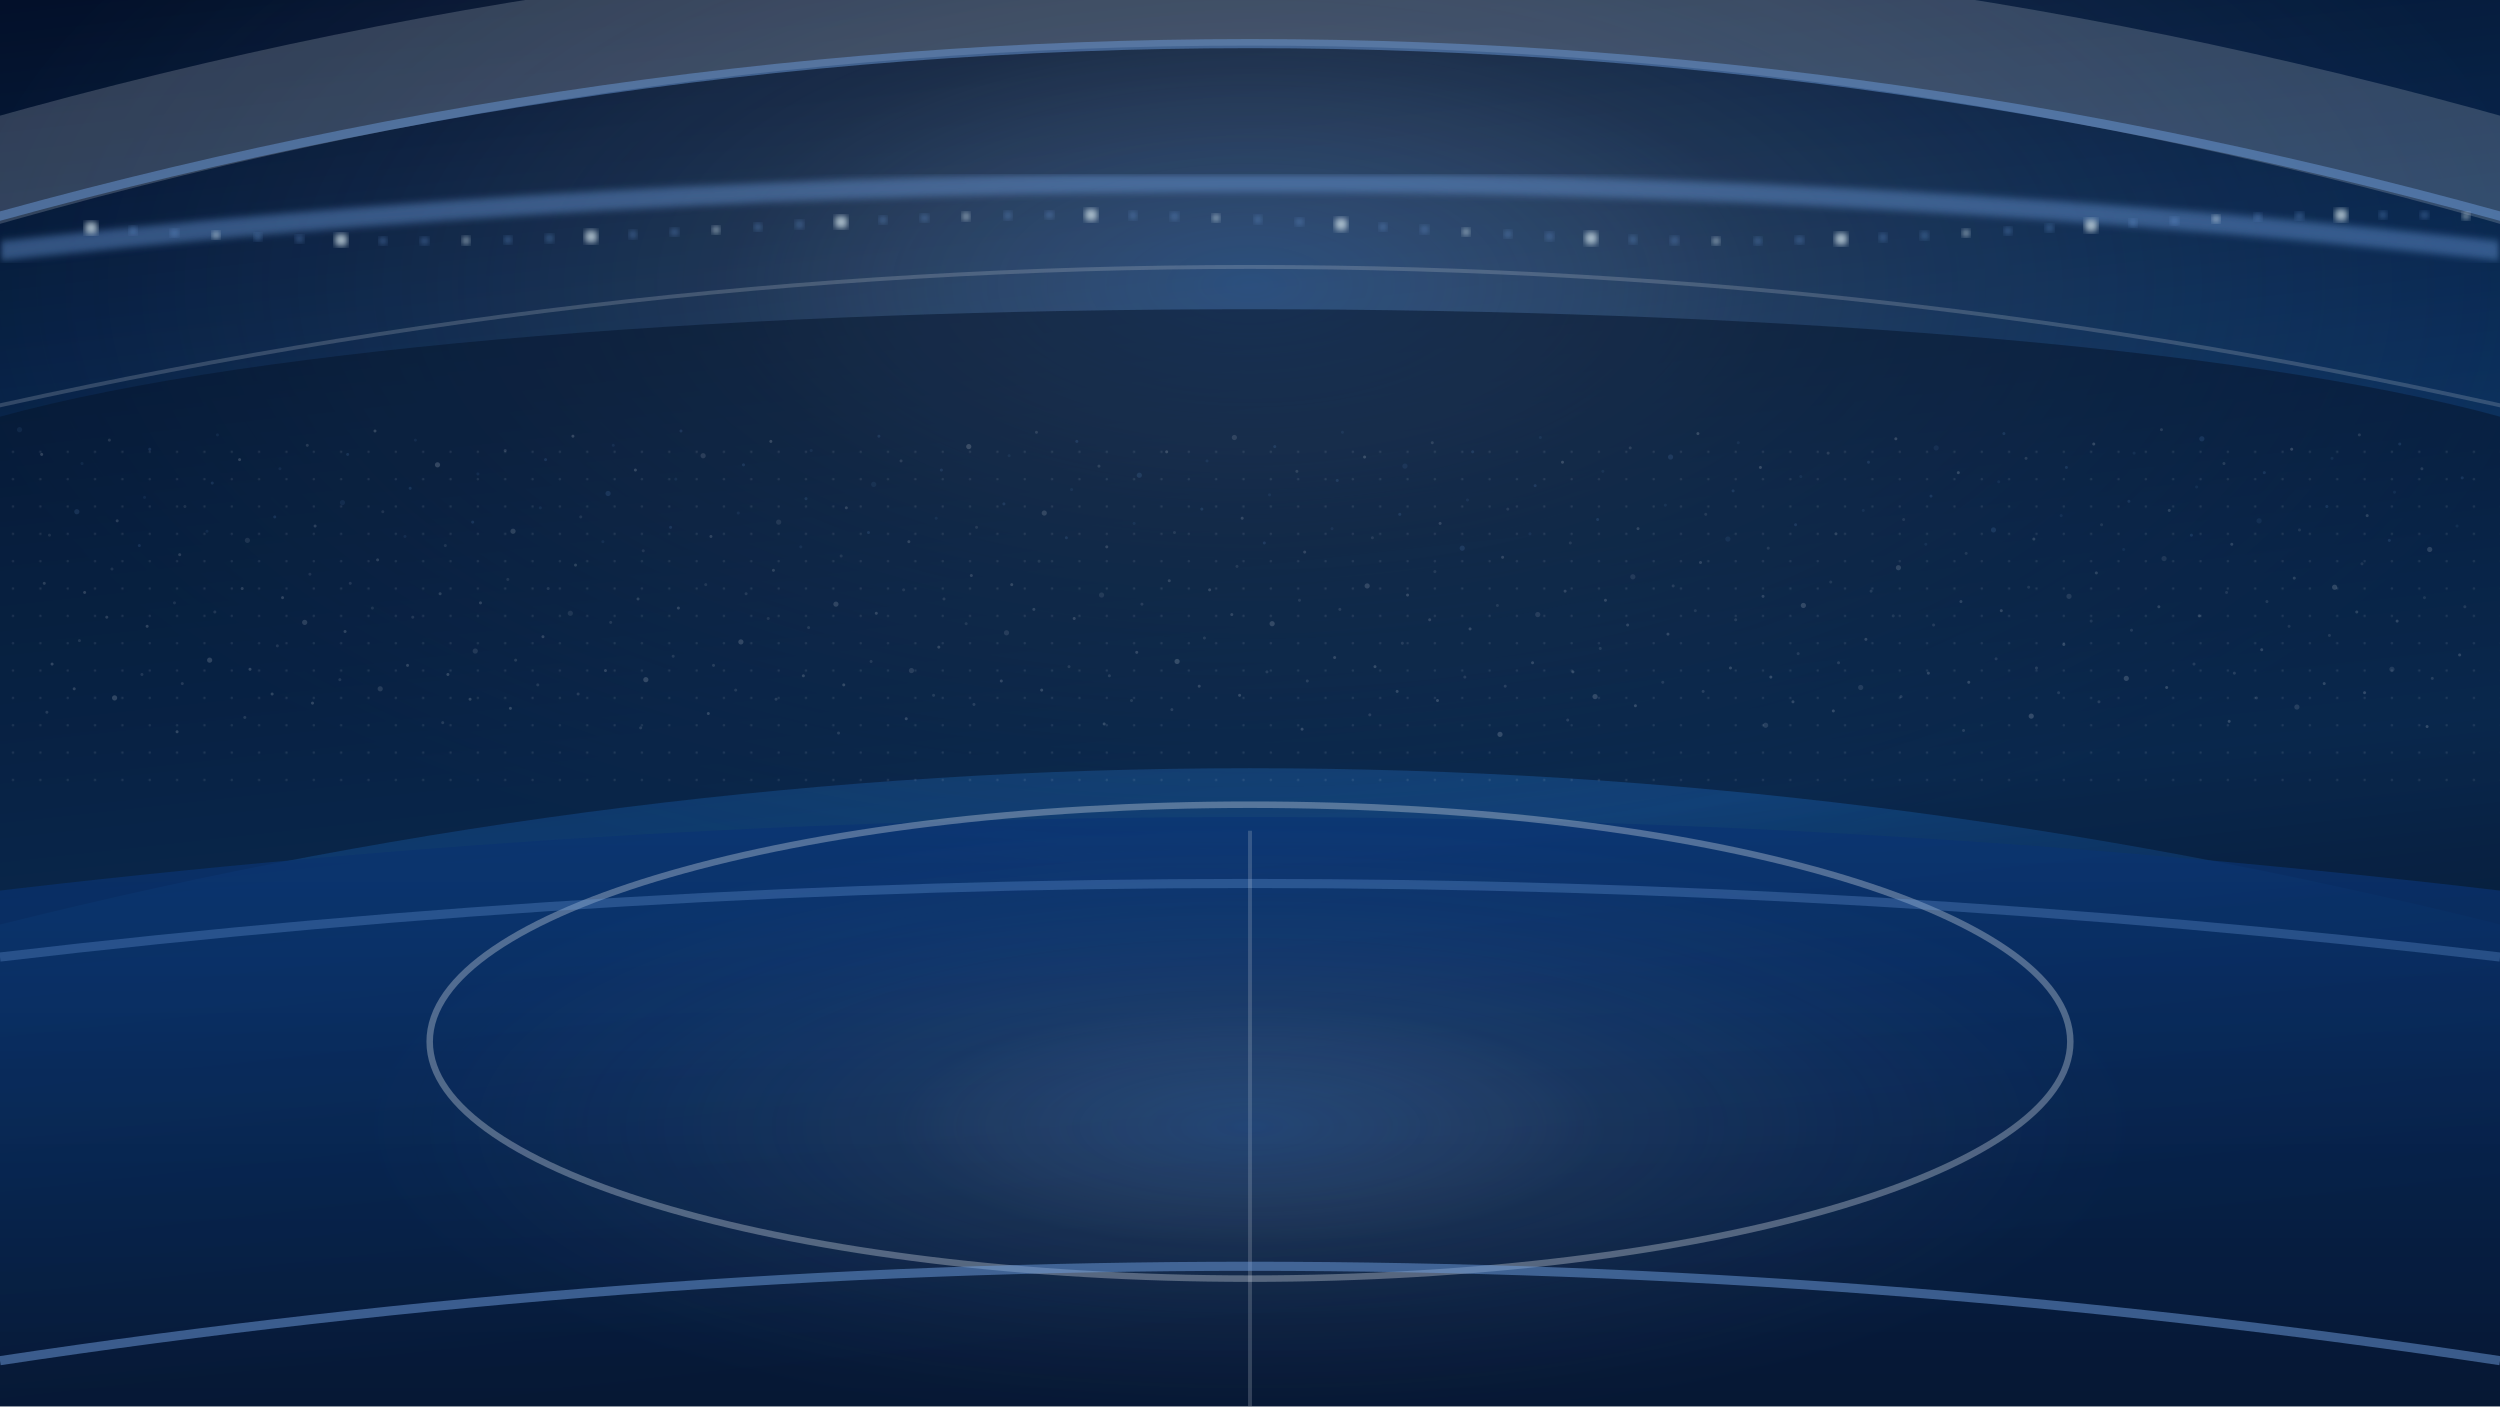
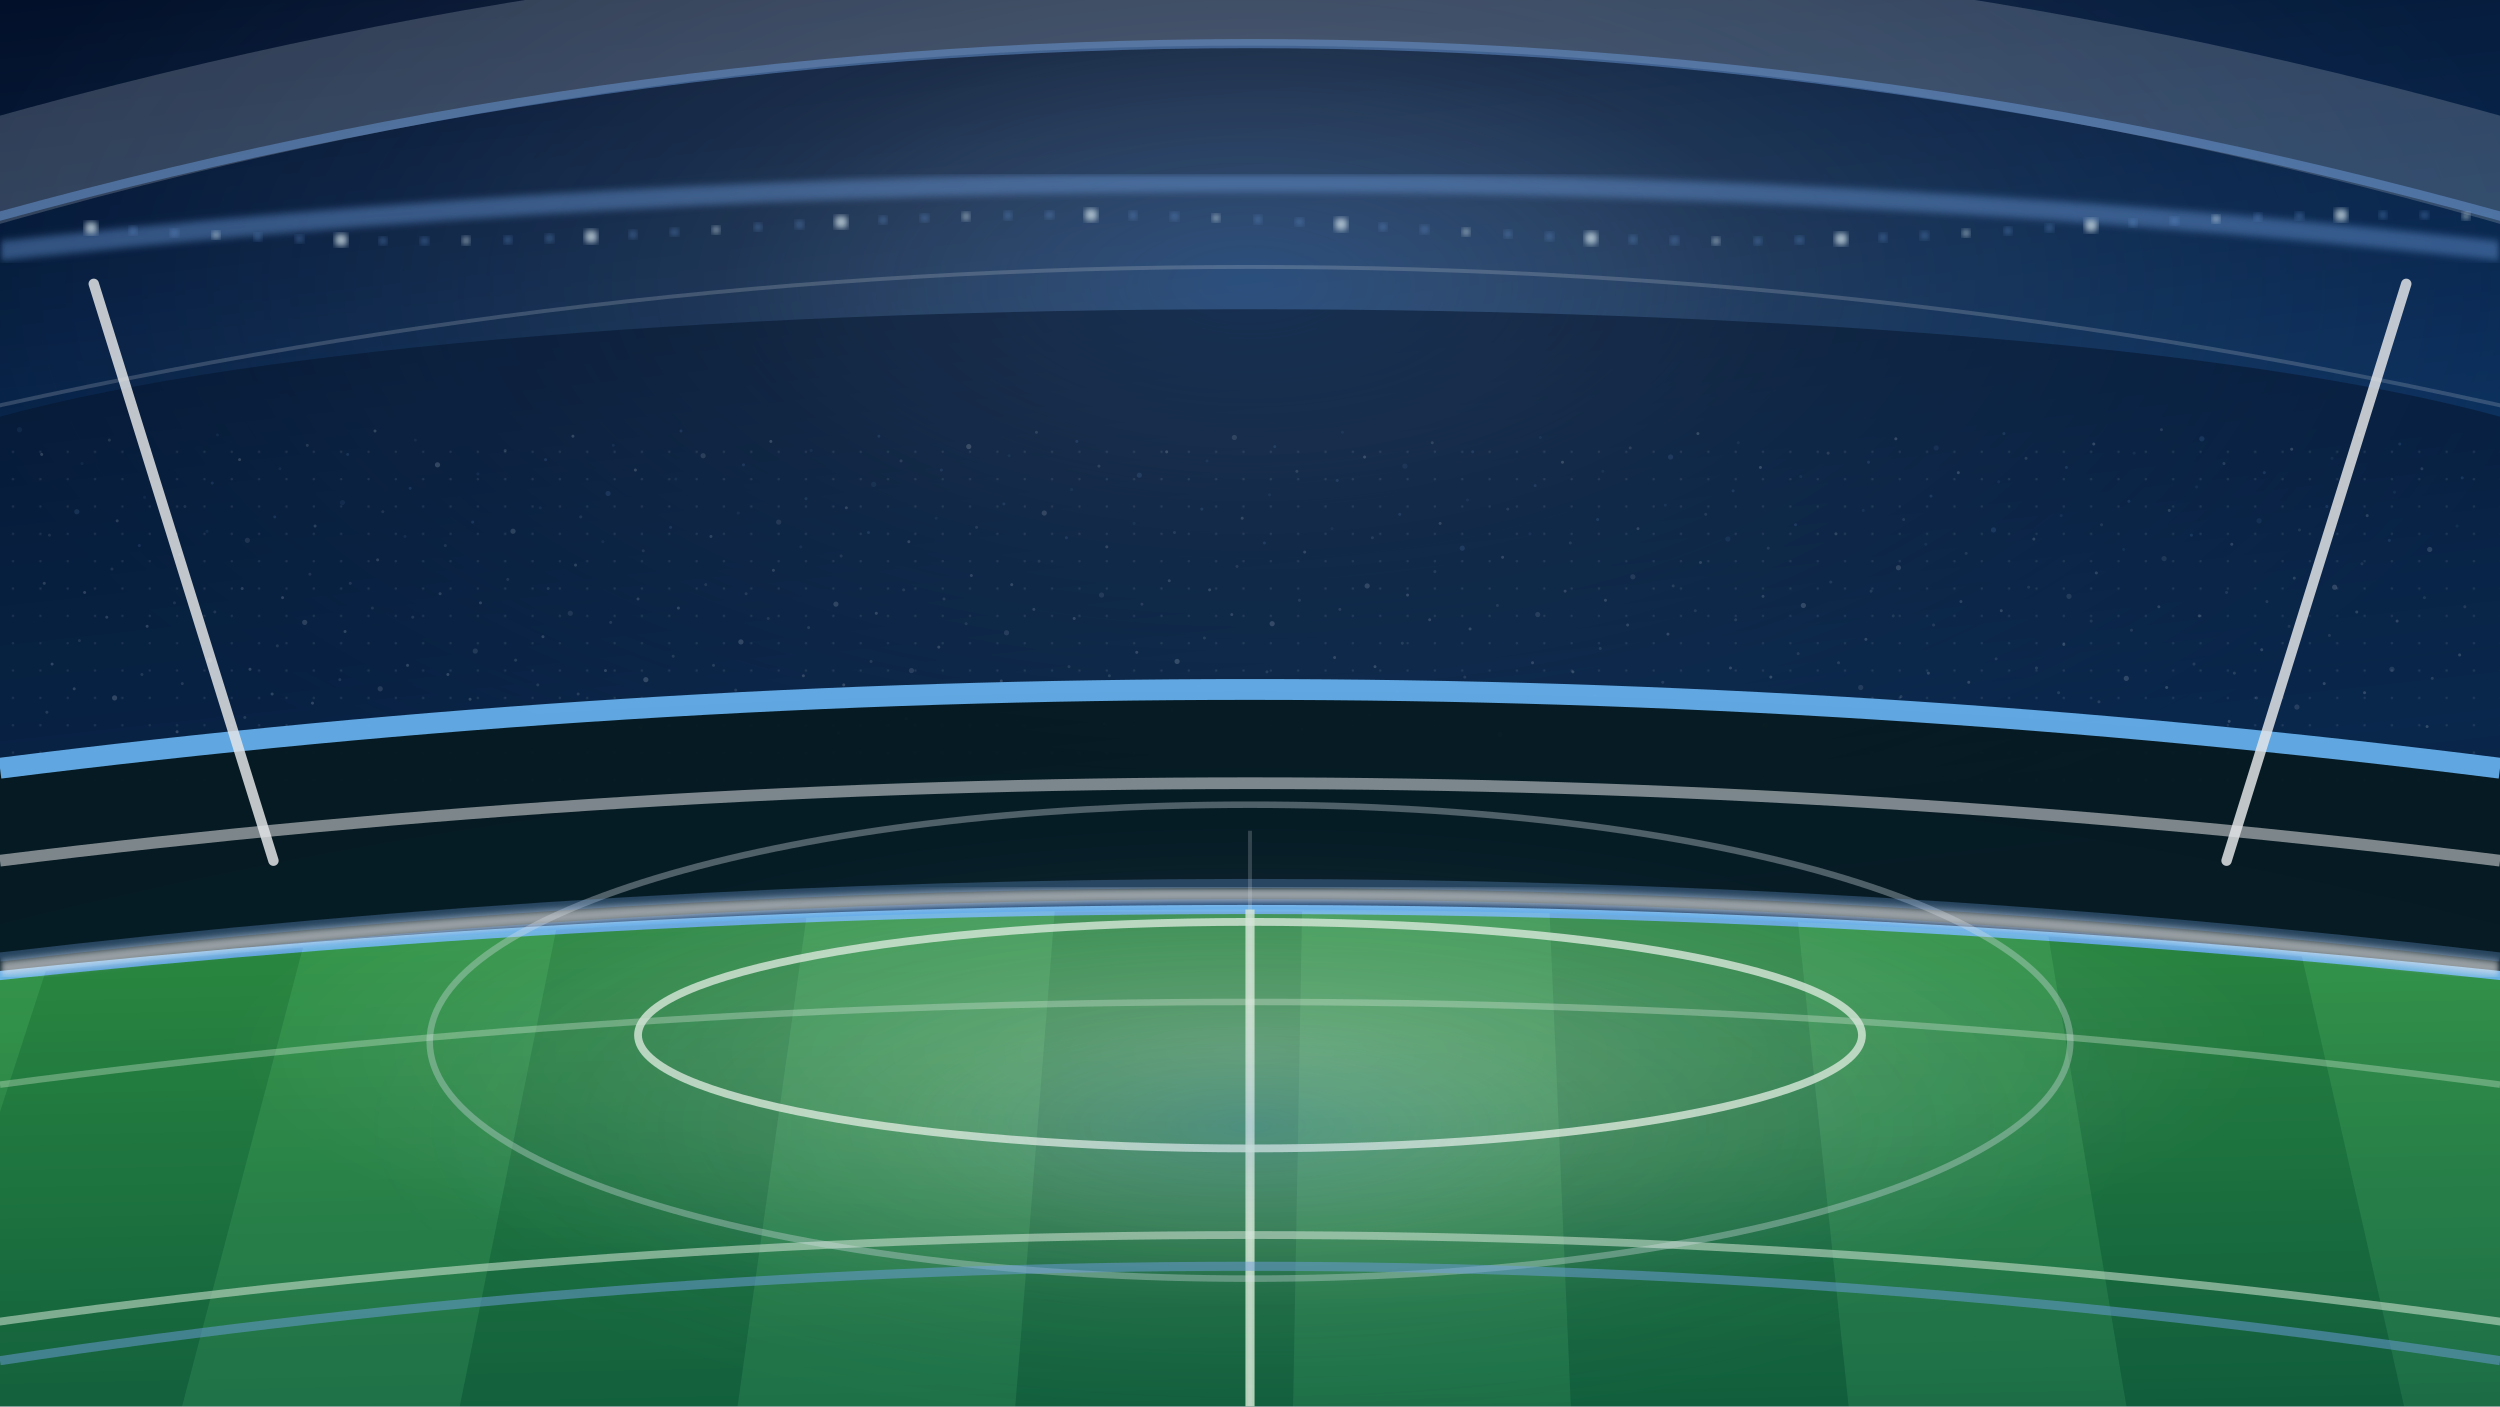
<svg xmlns="http://www.w3.org/2000/svg" viewBox="0 0 1920 1080" preserveAspectRatio="xMidYMid slice" role="img" aria-label="خلفية أضواء البث التلفزيوني بلا نص أو عناصر تفاعلية">
  <defs>
    <linearGradient id="sky" x2=".2" y2="1">
      <stop offset="0" stop-color="#03112b" />
      <stop offset=".68" stop-color="#10437c" />
      <stop offset="1" stop-color="#06162f" />
    </linearGradient>
    <radialGradient id="halo">
      <stop offset="0" stop-color="#7aaff4" stop-opacity=".35" />
      <stop offset=".4" stop-color="#f5faff" stop-opacity=".11" />
      <stop offset="1" stop-color="#7aaff4" stop-opacity="0" />
    </radialGradient>
    <linearGradient id="pitch" x2="0" y2="1">
      <stop stop-color="#0b397c" />
      <stop offset="1" stop-color="#06162f" />
    </linearGradient>
    <filter id="glow">
      <feGaussianBlur stdDeviation="3" />
    </filter>
    <pattern id="dots" width="21" height="21" patternUnits="userSpaceOnUse">
      <circle cx="10" cy="11" r="1" fill="#f5faff" opacity=".15" />
    </pattern>
  </defs>
  <rect width="1920" height="1080" fill="url(#sky)" />
  <ellipse cx="960" cy="220" rx="990" ry="480" fill="url(#halo)" />
  <path d="M-100 160 Q960 -170 2020 160" fill="none" stroke="#f5faff" stroke-opacity=".20" stroke-width="80" />
  <path d="M-100 195 Q960 -128 2020 195" fill="none" stroke="#7aaff4" stroke-opacity=".47" stroke-width="7" />
  <path d="M-60 325 Q960 85 1980 325" fill="none" stroke="#ffffff" stroke-opacity=".19" stroke-width="3" />
  <path d="M0 320 C400 210 1520 210 1920 320 L1920 710 Q960 470 0 710Z" fill="#06162f" fill-opacity=".55" />
  <rect x="0" y="330" width="1920" height="280" fill="url(#dots)" opacity=".6" />
  <circle cx="15" cy="330" r="2" fill="#7aaff4" opacity="0.09" />
  <circle cx="142" cy="389" r="1.15" fill="#f5faff" opacity="0.105" />
  <circle cx="269" cy="448" r="1.15" fill="#f5faff" opacity="0.12" />
  <circle cx="396" cy="507" r="1.15" fill="#f5faff" opacity="0.135" />
  <circle cx="523" cy="331" r="1.15" fill="#7aaff4" opacity="0.15" />
  <circle cx="650" cy="390" r="1.15" fill="#f5faff" opacity="0.165" />
  <circle cx="777" cy="449" r="1.15" fill="#f5faff" opacity="0.18" />
  <circle cx="904" cy="508" r="2" fill="#f5faff" opacity="0.195" />
  <circle cx="1031" cy="332" r="1.15" fill="#7aaff4" opacity="0.09" />
  <circle cx="1158" cy="391" r="1.15" fill="#f5faff" opacity="0.105" />
  <circle cx="1285" cy="450" r="1.15" fill="#f5faff" opacity="0.12" />
  <circle cx="1412" cy="509" r="1.15" fill="#f5faff" opacity="0.135" />
  <circle cx="1539" cy="333" r="1.15" fill="#7aaff4" opacity="0.15" />
  <circle cx="1666" cy="392" r="1.15" fill="#f5faff" opacity="0.165" />
  <circle cx="1793" cy="451" r="2" fill="#f5faff" opacity="0.18" />
  <circle cx="40" cy="510" r="1.15" fill="#f5faff" opacity="0.195" />
  <circle cx="167" cy="334" r="1.15" fill="#7aaff4" opacity="0.09" />
  <circle cx="294" cy="393" r="1.15" fill="#f5faff" opacity="0.105" />
  <circle cx="421" cy="452" r="1.15" fill="#f5faff" opacity="0.12" />
  <circle cx="548" cy="511" r="1.15" fill="#f5faff" opacity="0.135" />
  <circle cx="675" cy="335" r="1.15" fill="#7aaff4" opacity="0.15" />
  <circle cx="802" cy="394" r="2" fill="#f5faff" opacity="0.165" />
  <circle cx="929" cy="453" r="1.15" fill="#f5faff" opacity="0.18" />
  <circle cx="1056" cy="512" r="1.15" fill="#f5faff" opacity="0.195" />
  <circle cx="1183" cy="336" r="1.15" fill="#7aaff4" opacity="0.09" />
  <circle cx="1310" cy="395" r="1.15" fill="#f5faff" opacity="0.105" />
  <circle cx="1437" cy="454" r="1.15" fill="#f5faff" opacity="0.12" />
  <circle cx="1564" cy="513" r="1.15" fill="#f5faff" opacity="0.135" />
  <circle cx="1691" cy="337" r="2" fill="#7aaff4" opacity="0.15" />
  <circle cx="1818" cy="396" r="1.15" fill="#f5faff" opacity="0.165" />
  <circle cx="65" cy="455" r="1.15" fill="#f5faff" opacity="0.18" />
  <circle cx="192" cy="514" r="1.15" fill="#f5faff" opacity="0.195" />
  <circle cx="319" cy="338" r="1.15" fill="#7aaff4" opacity="0.09" />
  <circle cx="446" cy="397" r="1.15" fill="#f5faff" opacity="0.105" />
  <circle cx="573" cy="456" r="1.15" fill="#f5faff" opacity="0.12" />
  <circle cx="700" cy="515" r="2" fill="#f5faff" opacity="0.135" />
  <circle cx="827" cy="339" r="1.15" fill="#7aaff4" opacity="0.15" />
  <circle cx="954" cy="398" r="1.15" fill="#f5faff" opacity="0.165" />
  <circle cx="1081" cy="457" r="1.15" fill="#f5faff" opacity="0.18" />
  <circle cx="1208" cy="516" r="1.15" fill="#f5faff" opacity="0.195" />
  <circle cx="1335" cy="340" r="1.15" fill="#7aaff4" opacity="0.09" />
  <circle cx="1462" cy="399" r="1.15" fill="#f5faff" opacity="0.105" />
  <circle cx="1589" cy="458" r="2" fill="#f5faff" opacity="0.12" />
  <circle cx="1716" cy="517" r="1.15" fill="#f5faff" opacity="0.135" />
  <circle cx="1843" cy="341" r="1.15" fill="#7aaff4" opacity="0.15" />
  <circle cx="90" cy="400" r="1.15" fill="#f5faff" opacity="0.165" />
  <circle cx="217" cy="459" r="1.15" fill="#f5faff" opacity="0.18" />
  <circle cx="344" cy="518" r="1.15" fill="#f5faff" opacity="0.195" />
  <circle cx="471" cy="342" r="1.15" fill="#7aaff4" opacity="0.09" />
  <circle cx="598" cy="401" r="2" fill="#f5faff" opacity="0.105" />
  <circle cx="725" cy="460" r="1.15" fill="#f5faff" opacity="0.12" />
  <circle cx="852" cy="519" r="1.15" fill="#f5faff" opacity="0.135" />
  <circle cx="979" cy="343" r="1.15" fill="#7aaff4" opacity="0.15" />
  <circle cx="1106" cy="402" r="1.15" fill="#f5faff" opacity="0.165" />
  <circle cx="1233" cy="461" r="1.15" fill="#f5faff" opacity="0.18" />
  <circle cx="1360" cy="520" r="1.15" fill="#f5faff" opacity="0.195" />
  <circle cx="1487" cy="344" r="2" fill="#7aaff4" opacity="0.09" />
  <circle cx="1614" cy="403" r="1.15" fill="#f5faff" opacity="0.105" />
  <circle cx="1741" cy="462" r="1.15" fill="#f5faff" opacity="0.12" />
  <circle cx="1868" cy="521" r="1.15" fill="#f5faff" opacity="0.135" />
  <circle cx="115" cy="345" r="1.15" fill="#7aaff4" opacity="0.15" />
  <circle cx="242" cy="404" r="1.15" fill="#f5faff" opacity="0.165" />
  <circle cx="369" cy="463" r="1.15" fill="#f5faff" opacity="0.18" />
  <circle cx="496" cy="522" r="2" fill="#f5faff" opacity="0.195" />
  <circle cx="623" cy="346" r="1.15" fill="#7aaff4" opacity="0.09" />
  <circle cx="750" cy="405" r="1.15" fill="#f5faff" opacity="0.105" />
  <circle cx="877" cy="464" r="1.15" fill="#f5faff" opacity="0.12" />
  <circle cx="1004" cy="523" r="1.15" fill="#f5faff" opacity="0.135" />
  <circle cx="1131" cy="347" r="1.15" fill="#7aaff4" opacity="0.15" />
  <circle cx="1258" cy="406" r="1.15" fill="#f5faff" opacity="0.165" />
  <circle cx="1385" cy="465" r="2" fill="#f5faff" opacity="0.18" />
  <circle cx="1512" cy="524" r="1.15" fill="#f5faff" opacity="0.195" />
  <circle cx="1639" cy="348" r="1.15" fill="#7aaff4" opacity="0.09" />
  <circle cx="1766" cy="407" r="1.15" fill="#f5faff" opacity="0.105" />
  <circle cx="1893" cy="466" r="1.15" fill="#f5faff" opacity="0.12" />
  <circle cx="140" cy="525" r="1.15" fill="#f5faff" opacity="0.135" />
  <circle cx="267" cy="349" r="1.15" fill="#7aaff4" opacity="0.15" />
  <circle cx="394" cy="408" r="2" fill="#f5faff" opacity="0.165" />
  <circle cx="521" cy="467" r="1.15" fill="#f5faff" opacity="0.18" />
  <circle cx="648" cy="526" r="1.15" fill="#f5faff" opacity="0.195" />
  <circle cx="775" cy="350" r="1.15" fill="#7aaff4" opacity="0.09" />
  <circle cx="902" cy="409" r="1.15" fill="#f5faff" opacity="0.105" />
  <circle cx="1029" cy="468" r="1.15" fill="#f5faff" opacity="0.12" />
  <circle cx="1156" cy="527" r="1.15" fill="#f5faff" opacity="0.135" />
  <circle cx="1283" cy="351" r="2" fill="#7aaff4" opacity="0.15" />
  <circle cx="1410" cy="410" r="1.15" fill="#f5faff" opacity="0.165" />
  <circle cx="1537" cy="469" r="1.15" fill="#f5faff" opacity="0.18" />
  <circle cx="1664" cy="528" r="1.15" fill="#f5faff" opacity="0.195" />
  <circle cx="1791" cy="352" r="1.15" fill="#7aaff4" opacity="0.09" />
  <circle cx="38" cy="411" r="1.15" fill="#f5faff" opacity="0.105" />
  <circle cx="165" cy="470" r="1.15" fill="#f5faff" opacity="0.12" />
  <circle cx="292" cy="529" r="2" fill="#f5faff" opacity="0.135" />
  <circle cx="419" cy="353" r="1.15" fill="#7aaff4" opacity="0.15" />
  <circle cx="546" cy="412" r="1.15" fill="#f5faff" opacity="0.165" />
  <circle cx="673" cy="471" r="1.15" fill="#f5faff" opacity="0.18" />
  <circle cx="800" cy="530" r="1.15" fill="#f5faff" opacity="0.195" />
  <circle cx="927" cy="354" r="1.15" fill="#7aaff4" opacity="0.09" />
  <circle cx="1054" cy="413" r="1.15" fill="#f5faff" opacity="0.105" />
  <circle cx="1181" cy="472" r="2" fill="#f5faff" opacity="0.12" />
  <circle cx="1308" cy="531" r="1.15" fill="#f5faff" opacity="0.135" />
  <circle cx="1435" cy="355" r="1.15" fill="#7aaff4" opacity="0.15" />
  <circle cx="1562" cy="414" r="1.15" fill="#f5faff" opacity="0.165" />
  <circle cx="1689" cy="473" r="1.15" fill="#f5faff" opacity="0.18" />
  <circle cx="1816" cy="532" r="1.15" fill="#f5faff" opacity="0.195" />
  <circle cx="63" cy="356" r="1.15" fill="#7aaff4" opacity="0.09" />
  <circle cx="190" cy="415" r="2" fill="#f5faff" opacity="0.105" />
  <circle cx="317" cy="474" r="1.15" fill="#f5faff" opacity="0.12" />
  <circle cx="444" cy="533" r="1.15" fill="#f5faff" opacity="0.135" />
  <circle cx="571" cy="357" r="1.15" fill="#7aaff4" opacity="0.15" />
  <circle cx="698" cy="416" r="1.15" fill="#f5faff" opacity="0.165" />
  <circle cx="825" cy="475" r="1.15" fill="#f5faff" opacity="0.18" />
  <circle cx="952" cy="534" r="1.15" fill="#f5faff" opacity="0.195" />
  <circle cx="1079" cy="358" r="2" fill="#7aaff4" opacity="0.09" />
  <circle cx="1206" cy="417" r="1.15" fill="#f5faff" opacity="0.105" />
  <circle cx="1333" cy="476" r="1.15" fill="#f5faff" opacity="0.12" />
  <circle cx="1460" cy="535" r="1.15" fill="#f5faff" opacity="0.135" />
  <circle cx="1587" cy="359" r="1.15" fill="#7aaff4" opacity="0.15" />
  <circle cx="1714" cy="418" r="1.15" fill="#f5faff" opacity="0.165" />
  <circle cx="1841" cy="477" r="1.15" fill="#f5faff" opacity="0.18" />
  <circle cx="88" cy="536" r="2" fill="#f5faff" opacity="0.195" />
  <circle cx="215" cy="360" r="1.15" fill="#7aaff4" opacity="0.09" />
  <circle cx="342" cy="419" r="1.15" fill="#f5faff" opacity="0.105" />
  <circle cx="469" cy="478" r="1.15" fill="#f5faff" opacity="0.12" />
  <circle cx="596" cy="537" r="1.15" fill="#f5faff" opacity="0.135" />
  <circle cx="723" cy="361" r="1.15" fill="#7aaff4" opacity="0.15" />
  <circle cx="850" cy="420" r="1.15" fill="#f5faff" opacity="0.165" />
  <circle cx="977" cy="479" r="2" fill="#f5faff" opacity="0.18" />
  <circle cx="1104" cy="538" r="1.15" fill="#f5faff" opacity="0.195" />
  <circle cx="1231" cy="362" r="1.15" fill="#7aaff4" opacity="0.09" />
  <circle cx="1358" cy="421" r="1.15" fill="#f5faff" opacity="0.105" />
  <circle cx="1485" cy="480" r="1.15" fill="#f5faff" opacity="0.12" />
  <circle cx="1612" cy="539" r="1.15" fill="#f5faff" opacity="0.135" />
  <circle cx="1739" cy="363" r="1.15" fill="#7aaff4" opacity="0.15" />
  <circle cx="1866" cy="422" r="2" fill="#f5faff" opacity="0.165" />
  <circle cx="113" cy="481" r="1.15" fill="#f5faff" opacity="0.18" />
  <circle cx="240" cy="540" r="1.15" fill="#f5faff" opacity="0.195" />
  <circle cx="367" cy="364" r="1.15" fill="#7aaff4" opacity="0.09" />
  <circle cx="494" cy="423" r="1.15" fill="#f5faff" opacity="0.105" />
  <circle cx="621" cy="482" r="1.15" fill="#f5faff" opacity="0.12" />
  <circle cx="748" cy="541" r="1.15" fill="#f5faff" opacity="0.135" />
  <circle cx="875" cy="365" r="2" fill="#7aaff4" opacity="0.15" />
  <circle cx="1002" cy="424" r="1.15" fill="#f5faff" opacity="0.165" />
  <circle cx="1129" cy="483" r="1.15" fill="#f5faff" opacity="0.18" />
  <circle cx="1256" cy="542" r="1.15" fill="#f5faff" opacity="0.195" />
  <circle cx="1383" cy="366" r="1.15" fill="#7aaff4" opacity="0.09" />
  <circle cx="1510" cy="425" r="1.15" fill="#f5faff" opacity="0.105" />
  <circle cx="1637" cy="484" r="1.15" fill="#f5faff" opacity="0.12" />
  <circle cx="1764" cy="543" r="2" fill="#f5faff" opacity="0.135" />
  <circle cx="1891" cy="367" r="1.15" fill="#7aaff4" opacity="0.15" />
  <circle cx="138" cy="426" r="1.15" fill="#f5faff" opacity="0.165" />
  <circle cx="265" cy="485" r="1.15" fill="#f5faff" opacity="0.18" />
  <circle cx="392" cy="544" r="1.15" fill="#f5faff" opacity="0.195" />
  <circle cx="519" cy="368" r="1.15" fill="#7aaff4" opacity="0.09" />
  <circle cx="646" cy="427" r="1.15" fill="#f5faff" opacity="0.105" />
  <circle cx="773" cy="486" r="2" fill="#f5faff" opacity="0.12" />
  <circle cx="900" cy="545" r="1.15" fill="#f5faff" opacity="0.135" />
  <circle cx="1027" cy="369" r="1.15" fill="#7aaff4" opacity="0.15" />
  <circle cx="1154" cy="428" r="1.15" fill="#f5faff" opacity="0.165" />
  <circle cx="1281" cy="487" r="1.15" fill="#f5faff" opacity="0.18" />
  <circle cx="1408" cy="546" r="1.15" fill="#f5faff" opacity="0.195" />
  <circle cx="1535" cy="370" r="1.15" fill="#7aaff4" opacity="0.09" />
  <circle cx="1662" cy="429" r="2" fill="#f5faff" opacity="0.105" />
  <circle cx="1789" cy="488" r="1.15" fill="#f5faff" opacity="0.12" />
  <circle cx="36" cy="547" r="1.15" fill="#f5faff" opacity="0.135" />
  <circle cx="163" cy="371" r="1.15" fill="#7aaff4" opacity="0.15" />
  <circle cx="290" cy="430" r="1.15" fill="#f5faff" opacity="0.165" />
  <circle cx="417" cy="489" r="1.15" fill="#f5faff" opacity="0.18" />
  <circle cx="544" cy="548" r="1.15" fill="#f5faff" opacity="0.195" />
  <circle cx="671" cy="372" r="2" fill="#7aaff4" opacity="0.09" />
  <circle cx="798" cy="431" r="1.15" fill="#f5faff" opacity="0.105" />
  <circle cx="925" cy="490" r="1.15" fill="#f5faff" opacity="0.12" />
  <circle cx="1052" cy="549" r="1.15" fill="#f5faff" opacity="0.135" />
  <circle cx="1179" cy="373" r="1.15" fill="#7aaff4" opacity="0.15" />
  <circle cx="1306" cy="432" r="1.15" fill="#f5faff" opacity="0.165" />
  <circle cx="1433" cy="491" r="1.15" fill="#f5faff" opacity="0.18" />
  <circle cx="1560" cy="550" r="2" fill="#f5faff" opacity="0.195" />
  <circle cx="1687" cy="374" r="1.15" fill="#7aaff4" opacity="0.09" />
  <circle cx="1814" cy="433" r="1.15" fill="#f5faff" opacity="0.105" />
  <circle cx="61" cy="492" r="1.15" fill="#f5faff" opacity="0.12" />
  <circle cx="188" cy="551" r="1.15" fill="#f5faff" opacity="0.135" />
  <circle cx="315" cy="375" r="1.15" fill="#7aaff4" opacity="0.15" />
  <circle cx="442" cy="434" r="1.15" fill="#f5faff" opacity="0.165" />
  <circle cx="569" cy="493" r="2" fill="#f5faff" opacity="0.18" />
  <circle cx="696" cy="552" r="1.15" fill="#f5faff" opacity="0.195" />
  <circle cx="823" cy="376" r="1.15" fill="#7aaff4" opacity="0.09" />
  <circle cx="950" cy="435" r="1.15" fill="#f5faff" opacity="0.105" />
  <circle cx="1077" cy="494" r="1.15" fill="#f5faff" opacity="0.12" />
  <circle cx="1204" cy="553" r="1.15" fill="#f5faff" opacity="0.135" />
  <circle cx="1331" cy="377" r="1.15" fill="#7aaff4" opacity="0.15" />
  <circle cx="1458" cy="436" r="2" fill="#f5faff" opacity="0.165" />
  <circle cx="1585" cy="495" r="1.15" fill="#f5faff" opacity="0.18" />
  <circle cx="1712" cy="554" r="1.15" fill="#f5faff" opacity="0.195" />
  <circle cx="1839" cy="378" r="1.15" fill="#7aaff4" opacity="0.09" />
  <circle cx="86" cy="437" r="1.15" fill="#f5faff" opacity="0.105" />
  <circle cx="213" cy="496" r="1.15" fill="#f5faff" opacity="0.12" />
  <circle cx="340" cy="555" r="1.15" fill="#f5faff" opacity="0.135" />
  <circle cx="467" cy="379" r="2" fill="#7aaff4" opacity="0.15" />
  <circle cx="594" cy="438" r="1.15" fill="#f5faff" opacity="0.165" />
  <circle cx="721" cy="497" r="1.15" fill="#f5faff" opacity="0.18" />
  <circle cx="848" cy="556" r="1.15" fill="#f5faff" opacity="0.195" />
  <circle cx="975" cy="380" r="1.15" fill="#7aaff4" opacity="0.09" />
  <circle cx="1102" cy="439" r="1.15" fill="#f5faff" opacity="0.105" />
  <circle cx="1229" cy="498" r="1.15" fill="#f5faff" opacity="0.12" />
  <circle cx="1356" cy="557" r="2" fill="#f5faff" opacity="0.135" />
  <circle cx="1483" cy="381" r="1.15" fill="#7aaff4" opacity="0.15" />
  <circle cx="1610" cy="440" r="1.15" fill="#f5faff" opacity="0.165" />
  <circle cx="1737" cy="499" r="1.15" fill="#f5faff" opacity="0.18" />
  <circle cx="1864" cy="558" r="1.15" fill="#f5faff" opacity="0.195" />
  <circle cx="111" cy="382" r="1.15" fill="#7aaff4" opacity="0.09" />
  <circle cx="238" cy="441" r="1.15" fill="#f5faff" opacity="0.105" />
  <circle cx="365" cy="500" r="2" fill="#f5faff" opacity="0.12" />
  <circle cx="492" cy="559" r="1.15" fill="#f5faff" opacity="0.135" />
  <circle cx="619" cy="383" r="1.15" fill="#7aaff4" opacity="0.15" />
  <circle cx="746" cy="442" r="1.15" fill="#f5faff" opacity="0.165" />
  <circle cx="873" cy="501" r="1.15" fill="#f5faff" opacity="0.18" />
  <circle cx="1000" cy="560" r="1.15" fill="#f5faff" opacity="0.195" />
  <circle cx="1127" cy="384" r="1.15" fill="#7aaff4" opacity="0.09" />
  <circle cx="1254" cy="443" r="2" fill="#f5faff" opacity="0.105" />
  <circle cx="1381" cy="502" r="1.15" fill="#f5faff" opacity="0.12" />
  <circle cx="1508" cy="561" r="1.15" fill="#f5faff" opacity="0.135" />
  <circle cx="1635" cy="385" r="1.15" fill="#7aaff4" opacity="0.15" />
  <circle cx="1762" cy="444" r="1.15" fill="#f5faff" opacity="0.165" />
  <circle cx="1889" cy="503" r="1.15" fill="#f5faff" opacity="0.18" />
  <circle cx="136" cy="562" r="1.15" fill="#f5faff" opacity="0.195" />
  <circle cx="263" cy="386" r="2" fill="#7aaff4" opacity="0.09" />
  <circle cx="390" cy="445" r="1.15" fill="#f5faff" opacity="0.105" />
  <circle cx="517" cy="504" r="1.15" fill="#f5faff" opacity="0.12" />
  <circle cx="644" cy="563" r="1.15" fill="#f5faff" opacity="0.135" />
  <circle cx="771" cy="387" r="1.15" fill="#7aaff4" opacity="0.15" />
  <circle cx="898" cy="446" r="1.15" fill="#f5faff" opacity="0.165" />
  <circle cx="1025" cy="505" r="1.15" fill="#f5faff" opacity="0.18" />
  <circle cx="1152" cy="564" r="2" fill="#f5faff" opacity="0.195" />
  <circle cx="1279" cy="388" r="1.15" fill="#7aaff4" opacity="0.09" />
  <circle cx="1406" cy="447" r="1.15" fill="#f5faff" opacity="0.105" />
  <circle cx="1533" cy="506" r="1.15" fill="#f5faff" opacity="0.12" />
  <circle cx="1660" cy="330" r="1.15" fill="#f5faff" opacity="0.135" />
  <circle cx="1787" cy="389" r="1.15" fill="#7aaff4" opacity="0.15" />
  <circle cx="34" cy="448" r="1.15" fill="#f5faff" opacity="0.165" />
  <circle cx="161" cy="507" r="2" fill="#f5faff" opacity="0.18" />
  <circle cx="288" cy="331" r="1.15" fill="#f5faff" opacity="0.195" />
  <circle cx="415" cy="390" r="1.15" fill="#7aaff4" opacity="0.09" />
  <circle cx="542" cy="449" r="1.15" fill="#f5faff" opacity="0.105" />
  <circle cx="669" cy="508" r="1.15" fill="#f5faff" opacity="0.12" />
  <circle cx="796" cy="332" r="1.15" fill="#f5faff" opacity="0.135" />
  <circle cx="923" cy="391" r="1.15" fill="#7aaff4" opacity="0.15" />
  <circle cx="1050" cy="450" r="2" fill="#f5faff" opacity="0.165" />
  <circle cx="1177" cy="509" r="1.15" fill="#f5faff" opacity="0.18" />
  <circle cx="1304" cy="333" r="1.15" fill="#f5faff" opacity="0.195" />
  <circle cx="1431" cy="392" r="1.15" fill="#7aaff4" opacity="0.09" />
  <circle cx="1558" cy="451" r="1.15" fill="#f5faff" opacity="0.105" />
  <circle cx="1685" cy="510" r="1.15" fill="#f5faff" opacity="0.12" />
  <circle cx="1812" cy="334" r="1.15" fill="#f5faff" opacity="0.135" />
  <circle cx="59" cy="393" r="2" fill="#7aaff4" opacity="0.15" />
  <circle cx="186" cy="452" r="1.15" fill="#f5faff" opacity="0.165" />
  <circle cx="313" cy="511" r="1.15" fill="#f5faff" opacity="0.18" />
  <circle cx="440" cy="335" r="1.15" fill="#f5faff" opacity="0.195" />
  <circle cx="567" cy="394" r="1.15" fill="#7aaff4" opacity="0.09" />
  <circle cx="694" cy="453" r="1.15" fill="#f5faff" opacity="0.105" />
  <circle cx="821" cy="512" r="1.15" fill="#f5faff" opacity="0.12" />
  <circle cx="948" cy="336" r="2" fill="#f5faff" opacity="0.135" />
  <circle cx="1075" cy="395" r="1.15" fill="#7aaff4" opacity="0.15" />
  <circle cx="1202" cy="454" r="1.15" fill="#f5faff" opacity="0.165" />
  <circle cx="1329" cy="513" r="1.15" fill="#f5faff" opacity="0.18" />
  <circle cx="1456" cy="337" r="1.15" fill="#f5faff" opacity="0.195" />
  <circle cx="1583" cy="396" r="1.15" fill="#7aaff4" opacity="0.09" />
  <circle cx="1710" cy="455" r="1.15" fill="#f5faff" opacity="0.105" />
  <circle cx="1837" cy="514" r="2" fill="#f5faff" opacity="0.12" />
  <circle cx="84" cy="338" r="1.15" fill="#f5faff" opacity="0.135" />
  <circle cx="211" cy="397" r="1.15" fill="#7aaff4" opacity="0.15" />
  <circle cx="338" cy="456" r="1.15" fill="#f5faff" opacity="0.165" />
  <circle cx="465" cy="515" r="1.15" fill="#f5faff" opacity="0.18" />
  <circle cx="592" cy="339" r="1.15" fill="#f5faff" opacity="0.195" />
  <circle cx="719" cy="398" r="1.15" fill="#7aaff4" opacity="0.09" />
  <circle cx="846" cy="457" r="2" fill="#f5faff" opacity="0.105" />
  <circle cx="973" cy="516" r="1.15" fill="#f5faff" opacity="0.12" />
  <circle cx="1100" cy="340" r="1.15" fill="#f5faff" opacity="0.135" />
  <circle cx="1227" cy="399" r="1.15" fill="#7aaff4" opacity="0.15" />
  <circle cx="1354" cy="458" r="1.15" fill="#f5faff" opacity="0.165" />
  <circle cx="1481" cy="517" r="1.15" fill="#f5faff" opacity="0.18" />
  <circle cx="1608" cy="341" r="1.15" fill="#f5faff" opacity="0.195" />
  <circle cx="1735" cy="400" r="2" fill="#7aaff4" opacity="0.09" />
  <circle cx="1862" cy="459" r="1.15" fill="#f5faff" opacity="0.105" />
  <circle cx="109" cy="518" r="1.15" fill="#f5faff" opacity="0.12" />
  <circle cx="236" cy="342" r="1.15" fill="#f5faff" opacity="0.135" />
  <circle cx="363" cy="401" r="1.15" fill="#7aaff4" opacity="0.15" />
  <circle cx="490" cy="460" r="1.15" fill="#f5faff" opacity="0.165" />
  <circle cx="617" cy="519" r="1.15" fill="#f5faff" opacity="0.18" />
  <circle cx="744" cy="343" r="2" fill="#f5faff" opacity="0.195" />
  <circle cx="871" cy="402" r="1.15" fill="#7aaff4" opacity="0.09" />
  <circle cx="998" cy="461" r="1.15" fill="#f5faff" opacity="0.105" />
  <circle cx="1125" cy="520" r="1.15" fill="#f5faff" opacity="0.12" />
  <circle cx="1252" cy="344" r="1.15" fill="#f5faff" opacity="0.135" />
  <circle cx="1379" cy="403" r="1.15" fill="#7aaff4" opacity="0.15" />
  <circle cx="1506" cy="462" r="1.15" fill="#f5faff" opacity="0.165" />
  <circle cx="1633" cy="521" r="2" fill="#f5faff" opacity="0.18" />
  <circle cx="1760" cy="345" r="1.15" fill="#f5faff" opacity="0.195" />
  <circle cx="1887" cy="404" r="1.15" fill="#7aaff4" opacity="0.09" />
  <circle cx="134" cy="463" r="1.15" fill="#f5faff" opacity="0.105" />
  <circle cx="261" cy="522" r="1.15" fill="#f5faff" opacity="0.12" />
  <circle cx="388" cy="346" r="1.15" fill="#f5faff" opacity="0.135" />
  <circle cx="515" cy="405" r="1.15" fill="#7aaff4" opacity="0.15" />
  <circle cx="642" cy="464" r="2" fill="#f5faff" opacity="0.165" />
  <circle cx="769" cy="523" r="1.15" fill="#f5faff" opacity="0.18" />
  <circle cx="896" cy="347" r="1.15" fill="#f5faff" opacity="0.195" />
  <circle cx="1023" cy="406" r="1.15" fill="#7aaff4" opacity="0.09" />
  <circle cx="1150" cy="465" r="1.15" fill="#f5faff" opacity="0.105" />
  <circle cx="1277" cy="524" r="1.15" fill="#f5faff" opacity="0.12" />
  <circle cx="1404" cy="348" r="1.15" fill="#f5faff" opacity="0.135" />
  <circle cx="1531" cy="407" r="2" fill="#7aaff4" opacity="0.15" />
  <circle cx="1658" cy="466" r="1.15" fill="#f5faff" opacity="0.165" />
  <circle cx="1785" cy="525" r="1.15" fill="#f5faff" opacity="0.18" />
  <circle cx="32" cy="349" r="1.15" fill="#f5faff" opacity="0.195" />
  <circle cx="159" cy="408" r="1.15" fill="#7aaff4" opacity="0.09" />
  <circle cx="286" cy="467" r="1.15" fill="#f5faff" opacity="0.105" />
  <circle cx="413" cy="526" r="1.15" fill="#f5faff" opacity="0.12" />
  <circle cx="540" cy="350" r="2" fill="#f5faff" opacity="0.135" />
  <circle cx="667" cy="409" r="1.15" fill="#7aaff4" opacity="0.15" />
  <circle cx="794" cy="468" r="1.15" fill="#f5faff" opacity="0.165" />
  <circle cx="921" cy="527" r="1.15" fill="#f5faff" opacity="0.18" />
  <circle cx="1048" cy="351" r="1.15" fill="#f5faff" opacity="0.195" />
  <circle cx="1175" cy="410" r="1.15" fill="#7aaff4" opacity="0.09" />
  <circle cx="1302" cy="469" r="1.15" fill="#f5faff" opacity="0.105" />
  <circle cx="1429" cy="528" r="2" fill="#f5faff" opacity="0.12" />
  <circle cx="1556" cy="352" r="1.15" fill="#f5faff" opacity="0.135" />
  <circle cx="1683" cy="411" r="1.15" fill="#7aaff4" opacity="0.15" />
  <circle cx="1810" cy="470" r="1.15" fill="#f5faff" opacity="0.165" />
  <circle cx="57" cy="529" r="1.15" fill="#f5faff" opacity="0.18" />
  <circle cx="184" cy="353" r="1.15" fill="#f5faff" opacity="0.195" />
  <circle cx="311" cy="412" r="1.15" fill="#7aaff4" opacity="0.09" />
  <circle cx="438" cy="471" r="2" fill="#f5faff" opacity="0.105" />
  <circle cx="565" cy="530" r="1.15" fill="#f5faff" opacity="0.12" />
  <circle cx="692" cy="354" r="1.15" fill="#f5faff" opacity="0.135" />
  <circle cx="819" cy="413" r="1.15" fill="#7aaff4" opacity="0.15" />
  <circle cx="946" cy="472" r="1.15" fill="#f5faff" opacity="0.165" />
  <circle cx="1073" cy="531" r="1.15" fill="#f5faff" opacity="0.18" />
  <circle cx="1200" cy="355" r="1.15" fill="#f5faff" opacity="0.195" />
  <circle cx="1327" cy="414" r="2" fill="#7aaff4" opacity="0.09" />
  <circle cx="1454" cy="473" r="1.15" fill="#f5faff" opacity="0.105" />
  <circle cx="1581" cy="532" r="1.15" fill="#f5faff" opacity="0.12" />
  <circle cx="1708" cy="356" r="1.15" fill="#f5faff" opacity="0.135" />
  <circle cx="1835" cy="415" r="1.15" fill="#7aaff4" opacity="0.15" />
  <circle cx="82" cy="474" r="1.15" fill="#f5faff" opacity="0.165" />
  <circle cx="209" cy="533" r="1.15" fill="#f5faff" opacity="0.18" />
  <circle cx="336" cy="357" r="2" fill="#f5faff" opacity="0.195" />
  <circle cx="463" cy="416" r="1.15" fill="#7aaff4" opacity="0.09" />
  <circle cx="590" cy="475" r="1.15" fill="#f5faff" opacity="0.105" />
  <circle cx="717" cy="534" r="1.15" fill="#f5faff" opacity="0.12" />
  <circle cx="844" cy="358" r="1.15" fill="#f5faff" opacity="0.135" />
  <circle cx="971" cy="417" r="1.15" fill="#7aaff4" opacity="0.15" />
  <circle cx="1098" cy="476" r="1.15" fill="#f5faff" opacity="0.165" />
  <circle cx="1225" cy="535" r="2" fill="#f5faff" opacity="0.18" />
  <circle cx="1352" cy="359" r="1.15" fill="#f5faff" opacity="0.195" />
  <circle cx="1479" cy="418" r="1.15" fill="#7aaff4" opacity="0.09" />
  <circle cx="1606" cy="477" r="1.15" fill="#f5faff" opacity="0.105" />
  <circle cx="1733" cy="536" r="1.15" fill="#f5faff" opacity="0.12" />
  <circle cx="1860" cy="360" r="1.15" fill="#f5faff" opacity="0.135" />
  <circle cx="107" cy="419" r="1.15" fill="#7aaff4" opacity="0.15" />
  <circle cx="234" cy="478" r="2" fill="#f5faff" opacity="0.165" />
  <circle cx="361" cy="537" r="1.15" fill="#f5faff" opacity="0.18" />
  <circle cx="488" cy="361" r="1.15" fill="#f5faff" opacity="0.195" />
  <circle cx="615" cy="420" r="1.15" fill="#7aaff4" opacity="0.09" />
  <circle cx="742" cy="479" r="1.15" fill="#f5faff" opacity="0.105" />
  <circle cx="869" cy="538" r="1.15" fill="#f5faff" opacity="0.12" />
  <circle cx="996" cy="362" r="1.15" fill="#f5faff" opacity="0.135" />
  <circle cx="1123" cy="421" r="2" fill="#7aaff4" opacity="0.15" />
  <circle cx="1250" cy="480" r="1.15" fill="#f5faff" opacity="0.165" />
  <circle cx="1377" cy="539" r="1.15" fill="#f5faff" opacity="0.18" />
  <circle cx="1504" cy="363" r="1.15" fill="#f5faff" opacity="0.195" />
  <circle cx="1631" cy="422" r="1.15" fill="#7aaff4" opacity="0.09" />
  <circle cx="1758" cy="481" r="1.15" fill="#f5faff" opacity="0.105" />
  <path d="M-30 196 Q960 84 1950 196" stroke="#7aaff4" stroke-opacity=".42" fill="none" stroke-width="15" filter="url(#glow)" />
  <circle cx="70" cy="175" r="5" fill="#e7f9ff" opacity="0.85" filter="url(#glow)" />
  <circle cx="102" cy="176.987" r="3" fill="#7aaff4" opacity="0.55" filter="url(#glow)" />
  <circle cx="134" cy="178.894" r="3" fill="#7aaff4" opacity="0.55" filter="url(#glow)" />
  <circle cx="166" cy="180.646" r="3" fill="#e7f9ff" opacity="0.85" filter="url(#glow)" />
  <circle cx="198" cy="182.174" r="3" fill="#7aaff4" opacity="0.55" filter="url(#glow)" />
  <circle cx="230" cy="183.415" r="3" fill="#7aaff4" opacity="0.55" filter="url(#glow)" />
  <circle cx="262" cy="184.32" r="5" fill="#e7f9ff" opacity="0.85" filter="url(#glow)" />
  <circle cx="294" cy="184.854" r="3" fill="#7aaff4" opacity="0.55" filter="url(#glow)" />
  <circle cx="326" cy="184.996" r="3" fill="#7aaff4" opacity="0.55" filter="url(#glow)" />
  <circle cx="358" cy="184.738" r="3" fill="#e7f9ff" opacity="0.85" filter="url(#glow)" />
  <circle cx="390" cy="184.093" r="3" fill="#7aaff4" opacity="0.55" filter="url(#glow)" />
  <circle cx="422" cy="183.085" r="3" fill="#7aaff4" opacity="0.55" filter="url(#glow)" />
  <circle cx="454" cy="181.755" r="5" fill="#e7f9ff" opacity="0.85" filter="url(#glow)" />
  <circle cx="486" cy="180.155" r="3" fill="#7aaff4" opacity="0.55" filter="url(#glow)" />
  <circle cx="518" cy="178.35" r="3" fill="#7aaff4" opacity="0.55" filter="url(#glow)" />
  <circle cx="550" cy="176.411" r="3" fill="#e7f9ff" opacity="0.85" filter="url(#glow)" />
  <circle cx="582" cy="174.416" r="3" fill="#7aaff4" opacity="0.55" filter="url(#glow)" />
  <circle cx="614" cy="172.445" r="3" fill="#7aaff4" opacity="0.55" filter="url(#glow)" />
  <circle cx="646" cy="170.575" r="5" fill="#e7f9ff" opacity="0.85" filter="url(#glow)" />
  <circle cx="678" cy="168.881" r="3" fill="#7aaff4" opacity="0.55" filter="url(#glow)" />
  <circle cx="710" cy="167.432" r="3" fill="#7aaff4" opacity="0.55" filter="url(#glow)" />
  <circle cx="742" cy="166.284" r="3" fill="#e7f9ff" opacity="0.85" filter="url(#glow)" />
  <circle cx="774" cy="165.484" r="3" fill="#7aaff4" opacity="0.55" filter="url(#glow)" />
  <circle cx="806" cy="165.063" r="3" fill="#7aaff4" opacity="0.55" filter="url(#glow)" />
  <circle cx="838" cy="165.038" r="5" fill="#e7f9ff" opacity="0.85" filter="url(#glow)" />
  <circle cx="870" cy="165.411" r="3" fill="#7aaff4" opacity="0.55" filter="url(#glow)" />
  <circle cx="902" cy="166.165" r="3" fill="#7aaff4" opacity="0.55" filter="url(#glow)" />
  <circle cx="934" cy="167.272" r="3" fill="#e7f9ff" opacity="0.85" filter="url(#glow)" />
  <circle cx="966" cy="168.687" r="3" fill="#7aaff4" opacity="0.55" filter="url(#glow)" />
  <circle cx="998" cy="170.354" r="3" fill="#7aaff4" opacity="0.55" filter="url(#glow)" />
  <circle cx="1030" cy="172.206" r="5" fill="#e7f9ff" opacity="0.85" filter="url(#glow)" />
  <circle cx="1062" cy="174.169" r="3" fill="#7aaff4" opacity="0.55" filter="url(#glow)" />
  <circle cx="1094" cy="176.165" r="3" fill="#7aaff4" opacity="0.55" filter="url(#glow)" />
  <circle cx="1126" cy="178.115" r="3" fill="#e7f9ff" opacity="0.85" filter="url(#glow)" />
  <circle cx="1158" cy="179.941" r="3" fill="#7aaff4" opacity="0.55" filter="url(#glow)" />
  <circle cx="1190" cy="181.57" r="3" fill="#7aaff4" opacity="0.55" filter="url(#glow)" />
  <circle cx="1222" cy="182.937" r="5" fill="#e7f9ff" opacity="0.85" filter="url(#glow)" />
  <circle cx="1254" cy="183.987" r="3" fill="#7aaff4" opacity="0.55" filter="url(#glow)" />
  <circle cx="1286" cy="184.679" r="3" fill="#7aaff4" opacity="0.55" filter="url(#glow)" />
  <circle cx="1318" cy="184.985" r="3" fill="#e7f9ff" opacity="0.85" filter="url(#glow)" />
  <circle cx="1350" cy="184.894" r="3" fill="#7aaff4" opacity="0.55" filter="url(#glow)" />
  <circle cx="1382" cy="184.407" r="3" fill="#7aaff4" opacity="0.55" filter="url(#glow)" />
  <circle cx="1414" cy="183.546" r="5" fill="#e7f9ff" opacity="0.85" filter="url(#glow)" />
  <circle cx="1446" cy="182.344" r="3" fill="#7aaff4" opacity="0.55" filter="url(#glow)" />
  <circle cx="1478" cy="180.849" r="3" fill="#7aaff4" opacity="0.55" filter="url(#glow)" />
  <circle cx="1510" cy="179.121" r="3" fill="#e7f9ff" opacity="0.85" filter="url(#glow)" />
  <circle cx="1542" cy="177.229" r="3" fill="#7aaff4" opacity="0.55" filter="url(#glow)" />
  <circle cx="1574" cy="175.248" r="3" fill="#7aaff4" opacity="0.55" filter="url(#glow)" />
  <circle cx="1606" cy="173.257" r="5" fill="#e7f9ff" opacity="0.85" filter="url(#glow)" />
  <circle cx="1638" cy="171.335" r="3" fill="#7aaff4" opacity="0.55" filter="url(#glow)" />
  <circle cx="1670" cy="169.56" r="3" fill="#7aaff4" opacity="0.55" filter="url(#glow)" />
  <circle cx="1702" cy="168.001" r="3" fill="#e7f9ff" opacity="0.85" filter="url(#glow)" />
  <circle cx="1734" cy="166.722" r="3" fill="#7aaff4" opacity="0.55" filter="url(#glow)" />
  <circle cx="1766" cy="165.772" r="3" fill="#7aaff4" opacity="0.55" filter="url(#glow)" />
  <circle cx="1798" cy="165.191" r="5" fill="#e7f9ff" opacity="0.85" filter="url(#glow)" />
  <circle cx="1830" cy="165" r="3" fill="#7aaff4" opacity="0.55" filter="url(#glow)" />
  <circle cx="1862" cy="165.208" r="3" fill="#7aaff4" opacity="0.55" filter="url(#glow)" />
  <circle cx="1894" cy="165.807" r="3" fill="#e7f9ff" opacity="0.85" filter="url(#glow)" />
-   <path d="M-50 690 Q960 565 1970 690 L2200 1130 H-220Z" fill="url(#pitch)" opacity=".8" />
+   <defs>
+     <linearGradient id="ctv4Grass" x1="0" y1="0" x2="0.12" y2="1">
+       <stop stop-color="#33a148" />
+       <stop offset="1" stop-color="#126a43" />
+     </linearGradient>
+     <radialGradient id="ctv4Flood">
+       <stop stop-color="#ffffff" stop-opacity=".25" />
+       <stop offset="1" stop-color="#ffffff" stop-opacity="0" />
+     </radialGradient>
+     <clipPath id="ctv4FieldClip">
+       <path d="M-80 758 Q960 639 2000 758 L2150 1130 H-230Z" />
+     </clipPath>
+   </defs>
+   <path d="M0 585 Q960 477 1920 585 L1920 748 Q960 633 0 748Z" fill="#061c21" opacity=".94" />
+   <path d="M0 590 Q960 469 1920 590" stroke="#70bfff" stroke-width="16" stroke-opacity=".95" fill="none" />
+   <path d="M0 661 Q960 542 1920 661" stroke="#ffffff" stroke-width="9" stroke-opacity=".53" fill="none" />
+   <path d="M-80 758 Q960 639 2000 758 L2150 1130 H-230Z" fill="url(#ctv4Grass)" stroke="#70bfff" stroke-width="7" />
+   <g clip-path="url(#ctv4FieldClip)">
+     <path d="M-140 700 L-310 1140 H-93 L50 700Z" fill="#a5ff9c" opacity=".085" />
+     <path d="M50 700 L-93 1140 H124 L240 700Z" fill="#000" opacity=".055" />
+     <path d="M240 700 L124 1140 H341 L430 700Z" fill="#a5ff9c" opacity=".085" />
+     <path d="M430 700 L341 1140 H558 L620 700Z" fill="#000" opacity=".055" />
+     <path d="M620 700 L558 1140 H775 L810 700Z" fill="#a5ff9c" opacity=".085" />
+     <path d="M810 700 L775 1140 H992 L1000 700Z" fill="#000" opacity=".055" />
+     <path d="M1000 700 L992 1140 H1209 L1190 700Z" fill="#a5ff9c" opacity=".085" />
+     <path d="M1190 700 L1209 1140 H1426 L1380 700Z" fill="#000" opacity=".055" />
+     <path d="M1380 700 L1426 1140 H1643 L1570 700Z" fill="#a5ff9c" opacity=".085" />
+     <path d="M1570 700 L1643 1140 H1860 L1760 700Z" fill="#000" opacity=".055" />
+     <path d="M1760 700 L1860 1140 H2077 L1950 700Z" fill="#a5ff9c" opacity=".085" />
+     <path d="M1950 700 L2077 1140 H2294 L2140 700Z" fill="#000" opacity=".055" />
+     <ellipse cx="960" cy="795" rx="470" ry="87" fill="none" stroke="#ebffe8" stroke-width="6" stroke-opacity=".82" />
+     <path d="M960 661 L960 1140" stroke="#e9ffe3" stroke-width="7" stroke-opacity=".84" />
+     <path d="M0 833 Q960 706 1920 833" stroke="#ebffe8" stroke-width="5" stroke-opacity=".35" fill="none" />
+     <path d="M-90 1028 Q960 869 2010 1028" stroke="#ebffe8" stroke-width="6" stroke-opacity=".55" fill="none" />
+     <ellipse cx="960" cy="808" rx="780" ry="195" fill="url(#ctv4Flood)" />
+   </g>
+   <path d="M0 744Q960 630 1920 744" stroke="#ffffff" stroke-width="12" stroke-opacity=".65" fill="none" filter="url(#glow)" />
+   <g stroke="#ffffff" stroke-width="8" stroke-linecap="round" opacity=".83">
+     <path d="M72 218L210 661" />
+     <path d="M1848 218L1710 661" />
+   </g>
  <ellipse cx="960" cy="800" rx="630" ry="182" fill="none" stroke="#f5faff" stroke-opacity=".34" stroke-width="5" />
  <path d="M0 735Q960 622 1920 735" fill="none" stroke="#7aaff4" stroke-opacity=".3" stroke-width="7" />
  <path d="M960 638 V1080" stroke="#f5faff" opacity=".2" stroke-width="3" />
  <ellipse cx="960" cy="865" rx="680" ry="230" fill="url(#halo)" opacity=".72" />
  <path d="M0 1045 Q960 900 1920 1045" stroke="#7aaff4" stroke-opacity=".5" stroke-width="7" fill="none" />
  <rect width="1920" height="1080" fill="#000a1e" opacity="0.1" />
</svg>
